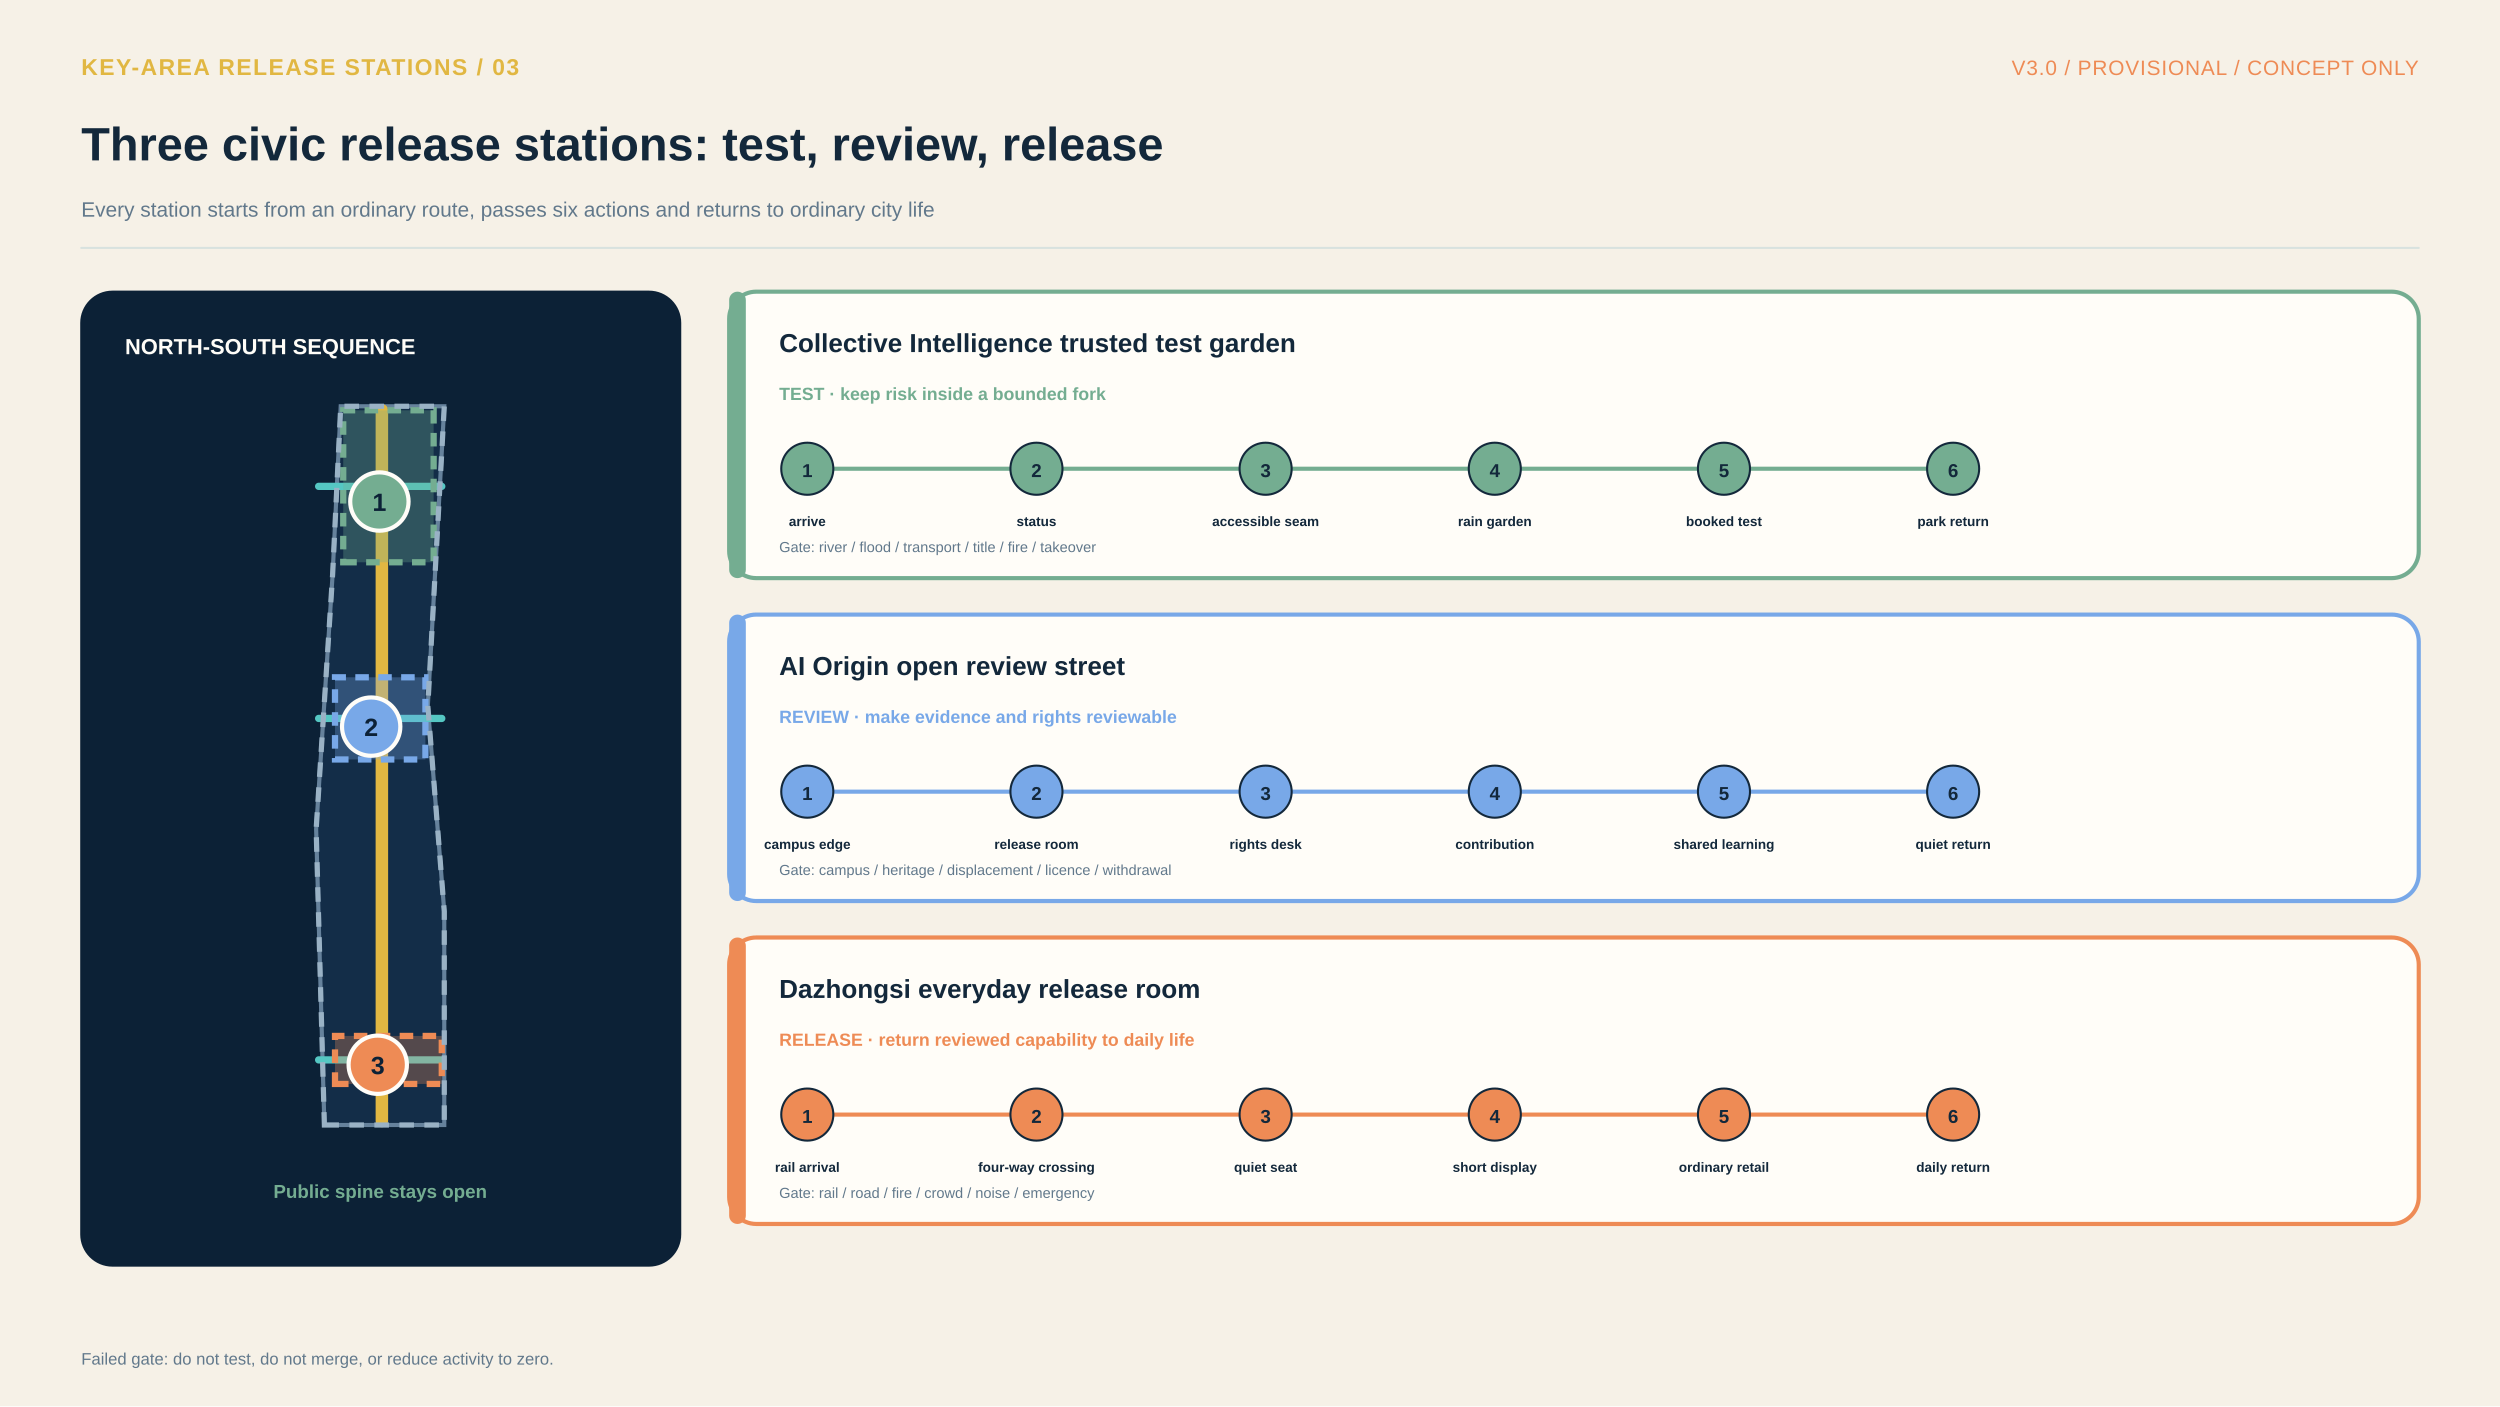
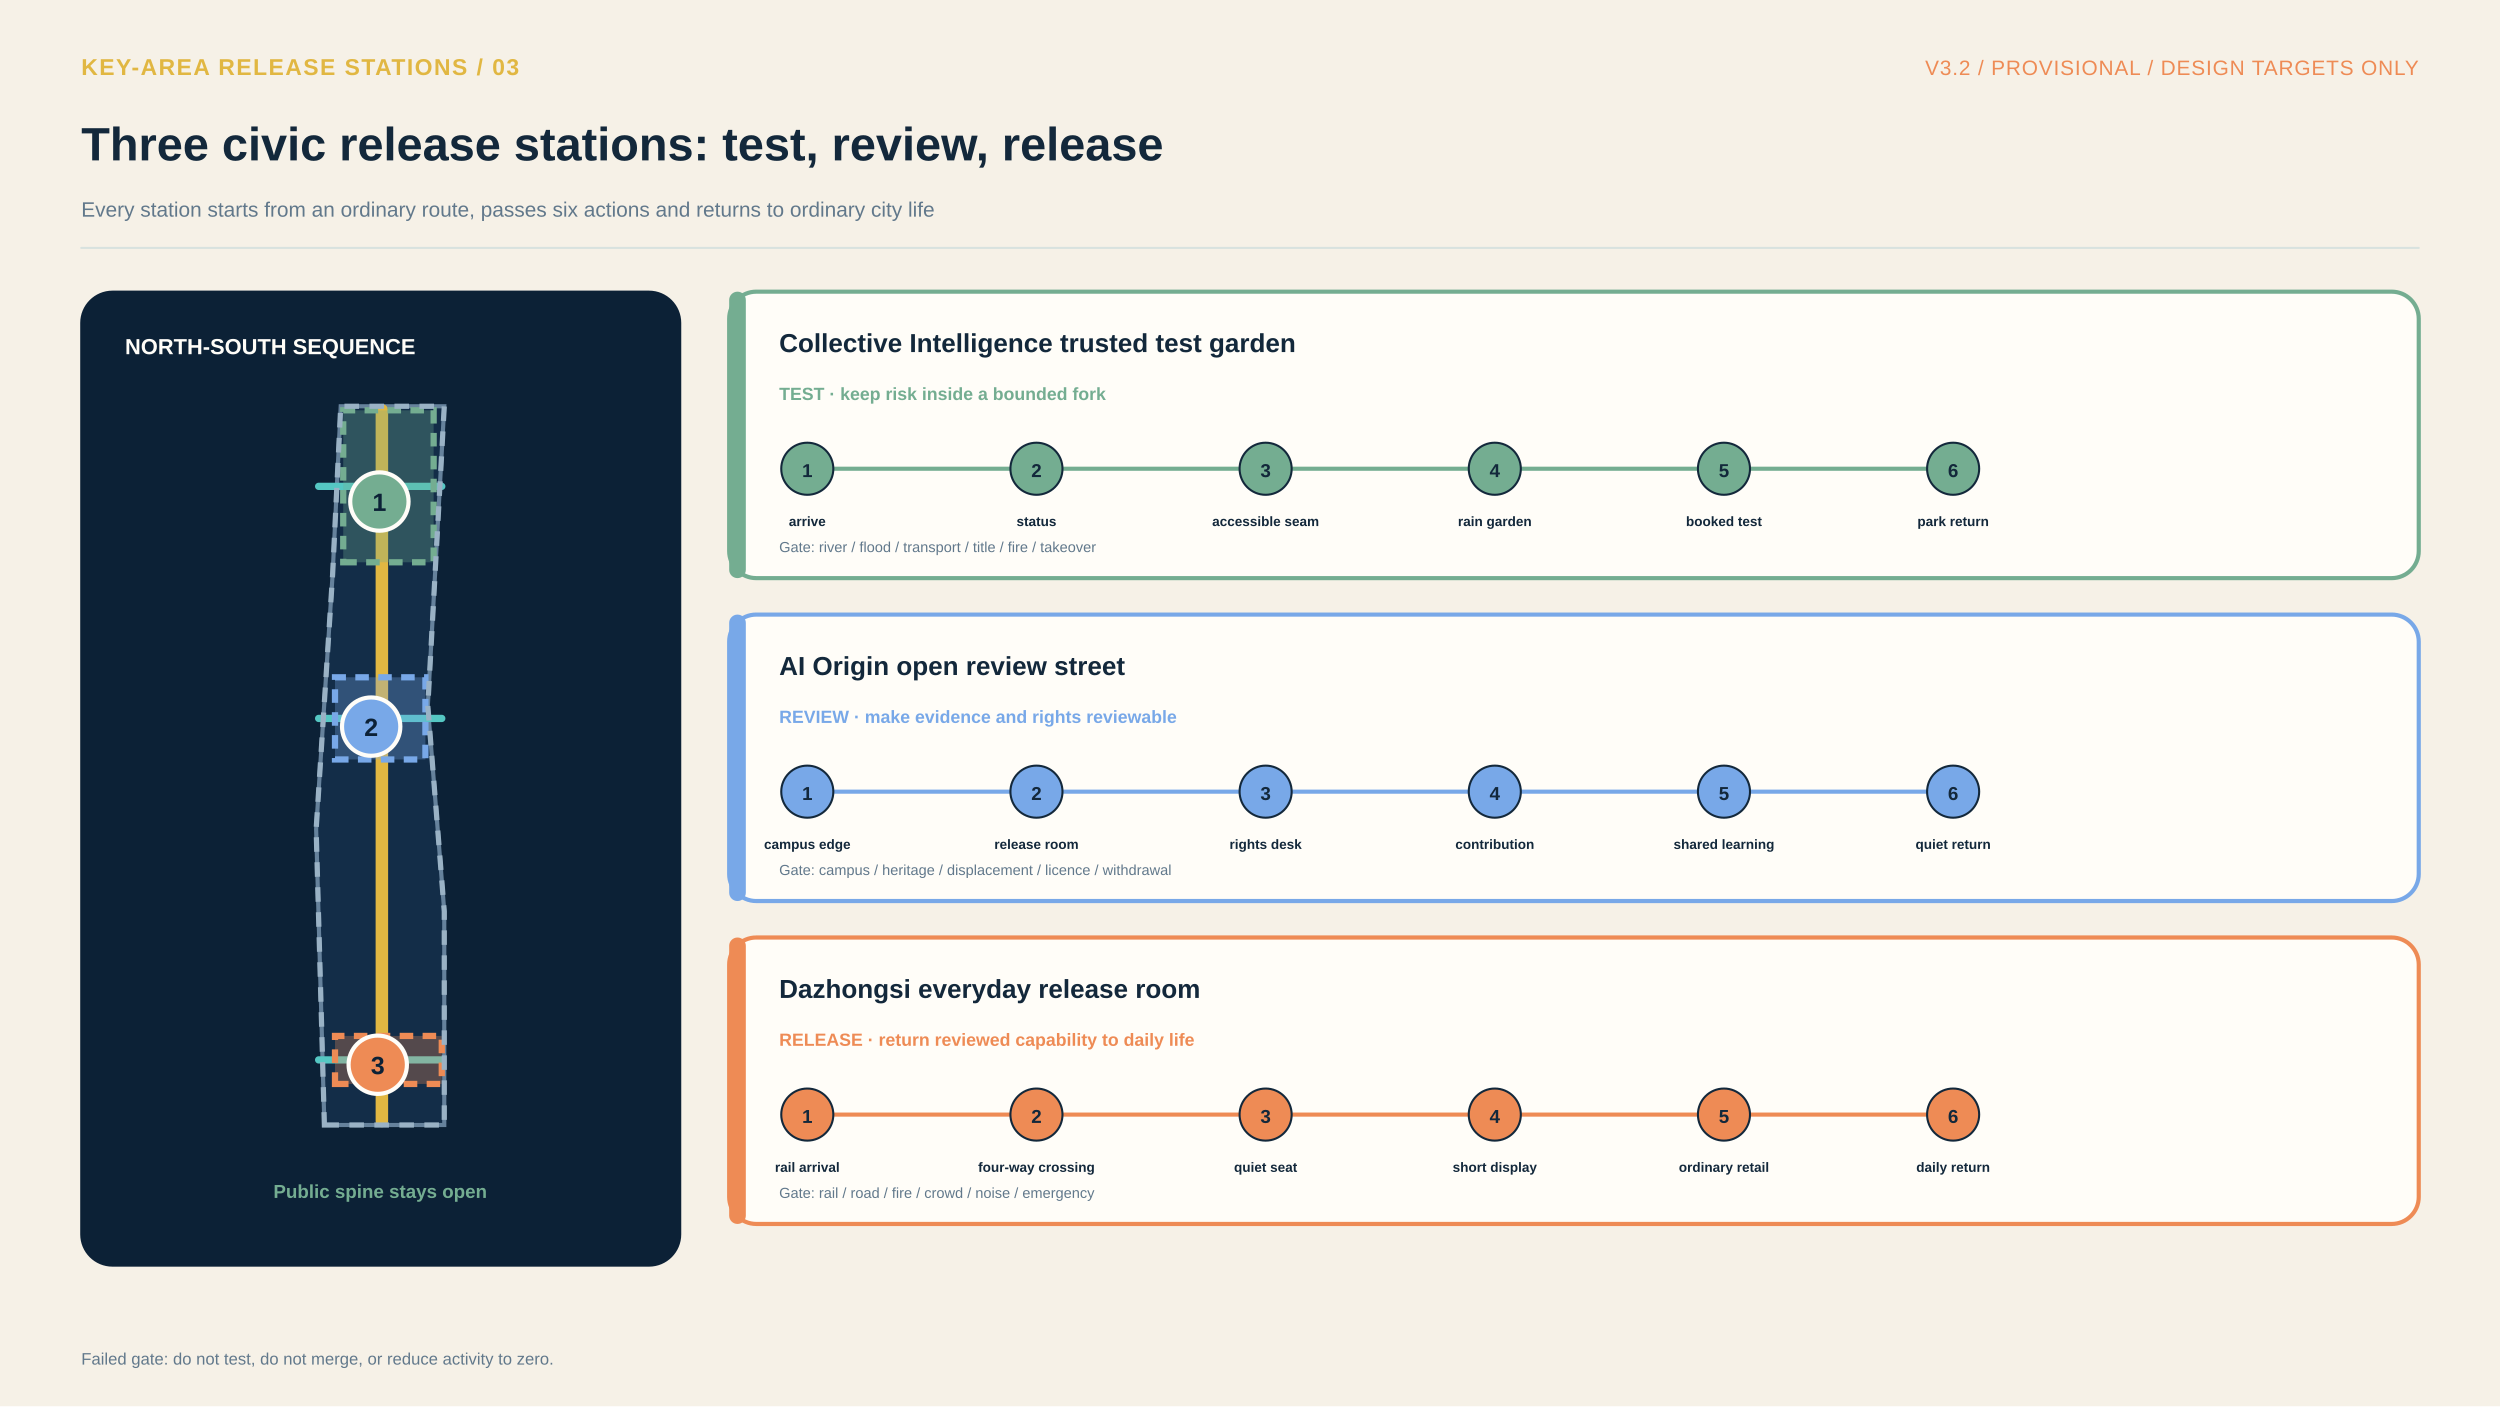
<svg xmlns="http://www.w3.org/2000/svg" width="2400" height="1350" viewBox="0 0 2400 1350" role="img" aria-label="Three civic release stations: test, review, release">
  <rect width="2400" height="1350" fill="#f6f1e7" />
  <g font-family="Arial, PingFang SC, Noto Sans CJK SC, sans-serif">
    <text x="78" y="72" text-anchor="start" font-size="22" font-weight="650" fill="#e1b742" letter-spacing="1.4" opacity="1">KEY-AREA RELEASE STATIONS / 03</text>
-     <text x="2322" y="72" text-anchor="end" font-size="20" font-weight="400" fill="#ee8b55" letter-spacing="0.8" opacity="1">V3.0 / PROVISIONAL / CONCEPT ONLY</text>
+     <text x="2322" y="72" text-anchor="end" font-size="20" font-weight="400" fill="#ee8b55" letter-spacing="0.8" opacity="1">V3.2 / PROVISIONAL / DESIGN TARGETS ONLY</text>
    <text x="78" y="154" text-anchor="start" font-size="45" font-weight="720" fill="#13283b" letter-spacing="0" opacity="1">Three civic release stations: test, review, release</text>
    <text x="78" y="208" text-anchor="start" font-size="20" font-weight="400" fill="#61788b" letter-spacing="0" opacity="1">Every station starts from an ordinary route, passes six actions and returns to ordinary city life</text>
    <line x1="78" y1="238" x2="2322" y2="238" stroke="#d8e2df" stroke-width="2" stroke-linecap="round" opacity="1" />
    <rect x="78" y="280" width="575" height="935" rx="30" fill="#0c2136" stroke="#0c2136" stroke-width="2" opacity="1" />
    <text x="120" y="340" text-anchor="start" font-size="21" font-weight="700" fill="#fffdf8" letter-spacing="0" opacity="1">NORTH-SOUTH SEQUENCE</text>
    <path d="M311.4 1080.0 L426.5 1080.0 L426.5 875.0 L410.7 677.8 L426.5 390.0 L327.1 390.0 L319.3 551.7 L303.5 796.1 L311.4 1080.0 Z" fill="#132d48" stroke="#66829c" stroke-width="4" />
    <path d="M366.6 1076.1 L366.6 393.9" fill="none" stroke="#e1b742" stroke-width="12" stroke-linecap="round" />
    <path d="M305.9 466.9 L424.1 466.9" fill="none" stroke="#55c7c3" stroke-width="7" stroke-linecap="round" />
    <path d="M305.9 689.7 L424.1 689.7" fill="none" stroke="#55c7c3" stroke-width="7" stroke-linecap="round" />
    <path d="M305.9 1017.5 L424.1 1017.5" fill="none" stroke="#55c7c3" stroke-width="7" stroke-linecap="round" />
    <path d="M329.5 539.8 L416.3 539.8 L416.3 393.9 L329.5 393.9 L329.5 539.8 Z" fill="#74ad91" fill-opacity="0.3" stroke="#74ad91" stroke-width="6" stroke-dasharray="13 9" />
    <circle cx="364.211" cy="481.474" r="28" fill="#74ad91" stroke="#fffdf8" stroke-width="4" />
    <text x="364.211" y="490.474" text-anchor="middle" font-size="24" font-weight="800" fill="#0c2136" letter-spacing="0" opacity="1">1</text>
    <path d="M321.6 729.1 L408.4 729.1 L408.4 650.2 L321.6 650.2 L321.6 729.1 Z" fill="#78a8e8" fill-opacity="0.3" stroke="#78a8e8" stroke-width="6" stroke-dasharray="13 9" />
    <circle cx="356.326" cy="697.543" r="28" fill="#78a8e8" stroke="#fffdf8" stroke-width="4" />
    <text x="356.326" y="706.543" text-anchor="middle" font-size="24" font-weight="800" fill="#0c2136" letter-spacing="0" opacity="1">2</text>
    <path d="M321.6 1040.6 L424.1 1040.6 L424.1 994.5 L321.6 994.5 L321.6 1040.6 Z" fill="#ee8b55" fill-opacity="0.3" stroke="#ee8b55" stroke-width="6" stroke-dasharray="13 9" />
    <circle cx="362.634" cy="1022.15" r="28" fill="#ee8b55" stroke="#fffdf8" stroke-width="4" />
    <text x="362.634" y="1031.15" text-anchor="middle" font-size="24" font-weight="800" fill="#0c2136" letter-spacing="0" opacity="1">3</text>
    <path d="M311.4 1080.0 L426.5 1080.0 L426.5 875.0 L410.7 677.8 L426.5 390.0 L327.1 390.0 L319.3 551.7 L303.5 796.1 L311.4 1080.0 Z" fill="none" stroke="#9ab2c5" stroke-width="5" stroke-dasharray="14 10" />
    <text x="365" y="1150" text-anchor="middle" font-size="18" font-weight="700" fill="#74ad91" letter-spacing="0" opacity="1">Public spine stays open</text>
    <rect x="700" y="280" width="1622" height="275" rx="26" fill="#fffdf8" stroke="#74ad91" stroke-width="4" opacity="1" />
    <rect x="700" y="280" width="16" height="275" rx="8" fill="#74ad91" />
    <text x="748" y="338" text-anchor="start" font-size="25" font-weight="720" fill="#13283b" letter-spacing="0" opacity="1">Collective Intelligence trusted test garden</text>
    <text x="748" y="384" text-anchor="start" font-size="17" font-weight="650" fill="#74ad91" letter-spacing="0" opacity="1">TEST · keep risk inside a bounded fork</text>
    <line x1="799" y1="450" x2="971" y2="450" stroke="#74ad91" stroke-width="4" stroke-linecap="round" opacity="1" />
    <circle cx="775" cy="450" r="25" fill="#74ad91" stroke="#13283b" stroke-width="2" />
    <text x="775" y="458" text-anchor="middle" font-size="18" font-weight="750" fill="#13283b" letter-spacing="0" opacity="1">1</text>
    <text x="775" y="505" text-anchor="middle" font-size="13" font-weight="600" fill="#13283b" letter-spacing="0" opacity="1">arrive</text>
    <line x1="1019" y1="450" x2="1191" y2="450" stroke="#74ad91" stroke-width="4" stroke-linecap="round" opacity="1" />
    <circle cx="995" cy="450" r="25" fill="#74ad91" stroke="#13283b" stroke-width="2" />
    <text x="995" y="458" text-anchor="middle" font-size="18" font-weight="750" fill="#13283b" letter-spacing="0" opacity="1">2</text>
    <text x="995" y="505" text-anchor="middle" font-size="13" font-weight="600" fill="#13283b" letter-spacing="0" opacity="1">status</text>
    <line x1="1239" y1="450" x2="1411" y2="450" stroke="#74ad91" stroke-width="4" stroke-linecap="round" opacity="1" />
    <circle cx="1215" cy="450" r="25" fill="#74ad91" stroke="#13283b" stroke-width="2" />
    <text x="1215" y="458" text-anchor="middle" font-size="18" font-weight="750" fill="#13283b" letter-spacing="0" opacity="1">3</text>
    <text x="1215" y="505" text-anchor="middle" font-size="13" font-weight="600" fill="#13283b" letter-spacing="0" opacity="1">accessible seam</text>
    <line x1="1459" y1="450" x2="1631" y2="450" stroke="#74ad91" stroke-width="4" stroke-linecap="round" opacity="1" />
    <circle cx="1435" cy="450" r="25" fill="#74ad91" stroke="#13283b" stroke-width="2" />
    <text x="1435" y="458" text-anchor="middle" font-size="18" font-weight="750" fill="#13283b" letter-spacing="0" opacity="1">4</text>
    <text x="1435" y="505" text-anchor="middle" font-size="13" font-weight="600" fill="#13283b" letter-spacing="0" opacity="1">rain garden</text>
    <line x1="1679" y1="450" x2="1851" y2="450" stroke="#74ad91" stroke-width="4" stroke-linecap="round" opacity="1" />
    <circle cx="1655" cy="450" r="25" fill="#74ad91" stroke="#13283b" stroke-width="2" />
    <text x="1655" y="458" text-anchor="middle" font-size="18" font-weight="750" fill="#13283b" letter-spacing="0" opacity="1">5</text>
    <text x="1655" y="505" text-anchor="middle" font-size="13" font-weight="600" fill="#13283b" letter-spacing="0" opacity="1">booked test</text>
    <circle cx="1875" cy="450" r="25" fill="#74ad91" stroke="#13283b" stroke-width="2" />
    <text x="1875" y="458" text-anchor="middle" font-size="18" font-weight="750" fill="#13283b" letter-spacing="0" opacity="1">6</text>
    <text x="1875" y="505" text-anchor="middle" font-size="13" font-weight="600" fill="#13283b" letter-spacing="0" opacity="1">park return</text>
    <text x="748" y="530" text-anchor="start" font-size="14" font-weight="400" fill="#61788b" letter-spacing="0" opacity="1">Gate: river / flood / transport / title / fire / takeover</text>
    <rect x="700" y="590" width="1622" height="275" rx="26" fill="#fffdf8" stroke="#78a8e8" stroke-width="4" opacity="1" />
    <rect x="700" y="590" width="16" height="275" rx="8" fill="#78a8e8" />
    <text x="748" y="648" text-anchor="start" font-size="25" font-weight="720" fill="#13283b" letter-spacing="0" opacity="1">AI Origin open review street</text>
    <text x="748" y="694" text-anchor="start" font-size="17" font-weight="650" fill="#78a8e8" letter-spacing="0" opacity="1">REVIEW · make evidence and rights reviewable</text>
    <line x1="799" y1="760" x2="971" y2="760" stroke="#78a8e8" stroke-width="4" stroke-linecap="round" opacity="1" />
    <circle cx="775" cy="760" r="25" fill="#78a8e8" stroke="#13283b" stroke-width="2" />
    <text x="775" y="768" text-anchor="middle" font-size="18" font-weight="750" fill="#13283b" letter-spacing="0" opacity="1">1</text>
    <text x="775" y="815" text-anchor="middle" font-size="13" font-weight="600" fill="#13283b" letter-spacing="0" opacity="1">campus edge</text>
    <line x1="1019" y1="760" x2="1191" y2="760" stroke="#78a8e8" stroke-width="4" stroke-linecap="round" opacity="1" />
    <circle cx="995" cy="760" r="25" fill="#78a8e8" stroke="#13283b" stroke-width="2" />
    <text x="995" y="768" text-anchor="middle" font-size="18" font-weight="750" fill="#13283b" letter-spacing="0" opacity="1">2</text>
    <text x="995" y="815" text-anchor="middle" font-size="13" font-weight="600" fill="#13283b" letter-spacing="0" opacity="1">release room</text>
    <line x1="1239" y1="760" x2="1411" y2="760" stroke="#78a8e8" stroke-width="4" stroke-linecap="round" opacity="1" />
    <circle cx="1215" cy="760" r="25" fill="#78a8e8" stroke="#13283b" stroke-width="2" />
    <text x="1215" y="768" text-anchor="middle" font-size="18" font-weight="750" fill="#13283b" letter-spacing="0" opacity="1">3</text>
    <text x="1215" y="815" text-anchor="middle" font-size="13" font-weight="600" fill="#13283b" letter-spacing="0" opacity="1">rights desk</text>
    <line x1="1459" y1="760" x2="1631" y2="760" stroke="#78a8e8" stroke-width="4" stroke-linecap="round" opacity="1" />
    <circle cx="1435" cy="760" r="25" fill="#78a8e8" stroke="#13283b" stroke-width="2" />
    <text x="1435" y="768" text-anchor="middle" font-size="18" font-weight="750" fill="#13283b" letter-spacing="0" opacity="1">4</text>
    <text x="1435" y="815" text-anchor="middle" font-size="13" font-weight="600" fill="#13283b" letter-spacing="0" opacity="1">contribution</text>
    <line x1="1679" y1="760" x2="1851" y2="760" stroke="#78a8e8" stroke-width="4" stroke-linecap="round" opacity="1" />
    <circle cx="1655" cy="760" r="25" fill="#78a8e8" stroke="#13283b" stroke-width="2" />
    <text x="1655" y="768" text-anchor="middle" font-size="18" font-weight="750" fill="#13283b" letter-spacing="0" opacity="1">5</text>
    <text x="1655" y="815" text-anchor="middle" font-size="13" font-weight="600" fill="#13283b" letter-spacing="0" opacity="1">shared learning</text>
    <circle cx="1875" cy="760" r="25" fill="#78a8e8" stroke="#13283b" stroke-width="2" />
    <text x="1875" y="768" text-anchor="middle" font-size="18" font-weight="750" fill="#13283b" letter-spacing="0" opacity="1">6</text>
    <text x="1875" y="815" text-anchor="middle" font-size="13" font-weight="600" fill="#13283b" letter-spacing="0" opacity="1">quiet return</text>
    <text x="748" y="840" text-anchor="start" font-size="14" font-weight="400" fill="#61788b" letter-spacing="0" opacity="1">Gate: campus / heritage / displacement / licence / withdrawal</text>
    <rect x="700" y="900" width="1622" height="275" rx="26" fill="#fffdf8" stroke="#ee8b55" stroke-width="4" opacity="1" />
    <rect x="700" y="900" width="16" height="275" rx="8" fill="#ee8b55" />
    <text x="748" y="958" text-anchor="start" font-size="25" font-weight="720" fill="#13283b" letter-spacing="0" opacity="1">Dazhongsi everyday release room</text>
    <text x="748" y="1004" text-anchor="start" font-size="17" font-weight="650" fill="#ee8b55" letter-spacing="0" opacity="1">RELEASE · return reviewed capability to daily life</text>
    <line x1="799" y1="1070" x2="971" y2="1070" stroke="#ee8b55" stroke-width="4" stroke-linecap="round" opacity="1" />
    <circle cx="775" cy="1070" r="25" fill="#ee8b55" stroke="#13283b" stroke-width="2" />
    <text x="775" y="1078" text-anchor="middle" font-size="18" font-weight="750" fill="#13283b" letter-spacing="0" opacity="1">1</text>
    <text x="775" y="1125" text-anchor="middle" font-size="13" font-weight="600" fill="#13283b" letter-spacing="0" opacity="1">rail arrival</text>
    <line x1="1019" y1="1070" x2="1191" y2="1070" stroke="#ee8b55" stroke-width="4" stroke-linecap="round" opacity="1" />
    <circle cx="995" cy="1070" r="25" fill="#ee8b55" stroke="#13283b" stroke-width="2" />
    <text x="995" y="1078" text-anchor="middle" font-size="18" font-weight="750" fill="#13283b" letter-spacing="0" opacity="1">2</text>
    <text x="995" y="1125" text-anchor="middle" font-size="13" font-weight="600" fill="#13283b" letter-spacing="0" opacity="1">four-way crossing</text>
    <line x1="1239" y1="1070" x2="1411" y2="1070" stroke="#ee8b55" stroke-width="4" stroke-linecap="round" opacity="1" />
    <circle cx="1215" cy="1070" r="25" fill="#ee8b55" stroke="#13283b" stroke-width="2" />
    <text x="1215" y="1078" text-anchor="middle" font-size="18" font-weight="750" fill="#13283b" letter-spacing="0" opacity="1">3</text>
    <text x="1215" y="1125" text-anchor="middle" font-size="13" font-weight="600" fill="#13283b" letter-spacing="0" opacity="1">quiet seat</text>
    <line x1="1459" y1="1070" x2="1631" y2="1070" stroke="#ee8b55" stroke-width="4" stroke-linecap="round" opacity="1" />
    <circle cx="1435" cy="1070" r="25" fill="#ee8b55" stroke="#13283b" stroke-width="2" />
    <text x="1435" y="1078" text-anchor="middle" font-size="18" font-weight="750" fill="#13283b" letter-spacing="0" opacity="1">4</text>
    <text x="1435" y="1125" text-anchor="middle" font-size="13" font-weight="600" fill="#13283b" letter-spacing="0" opacity="1">short display</text>
    <line x1="1679" y1="1070" x2="1851" y2="1070" stroke="#ee8b55" stroke-width="4" stroke-linecap="round" opacity="1" />
    <circle cx="1655" cy="1070" r="25" fill="#ee8b55" stroke="#13283b" stroke-width="2" />
    <text x="1655" y="1078" text-anchor="middle" font-size="18" font-weight="750" fill="#13283b" letter-spacing="0" opacity="1">5</text>
    <text x="1655" y="1125" text-anchor="middle" font-size="13" font-weight="600" fill="#13283b" letter-spacing="0" opacity="1">ordinary retail</text>
    <circle cx="1875" cy="1070" r="25" fill="#ee8b55" stroke="#13283b" stroke-width="2" />
    <text x="1875" y="1078" text-anchor="middle" font-size="18" font-weight="750" fill="#13283b" letter-spacing="0" opacity="1">6</text>
    <text x="1875" y="1125" text-anchor="middle" font-size="13" font-weight="600" fill="#13283b" letter-spacing="0" opacity="1">daily return</text>
    <text x="748" y="1150" text-anchor="start" font-size="14" font-weight="400" fill="#61788b" letter-spacing="0" opacity="1">Gate: rail / road / fire / crowd / noise / emergency</text>
    <text x="78" y="1310" text-anchor="start" font-size="16" font-weight="400" fill="#61788b" letter-spacing="0" opacity="1">Failed gate: do not test, do not merge, or reduce activity to zero.</text>
  </g>
</svg>
